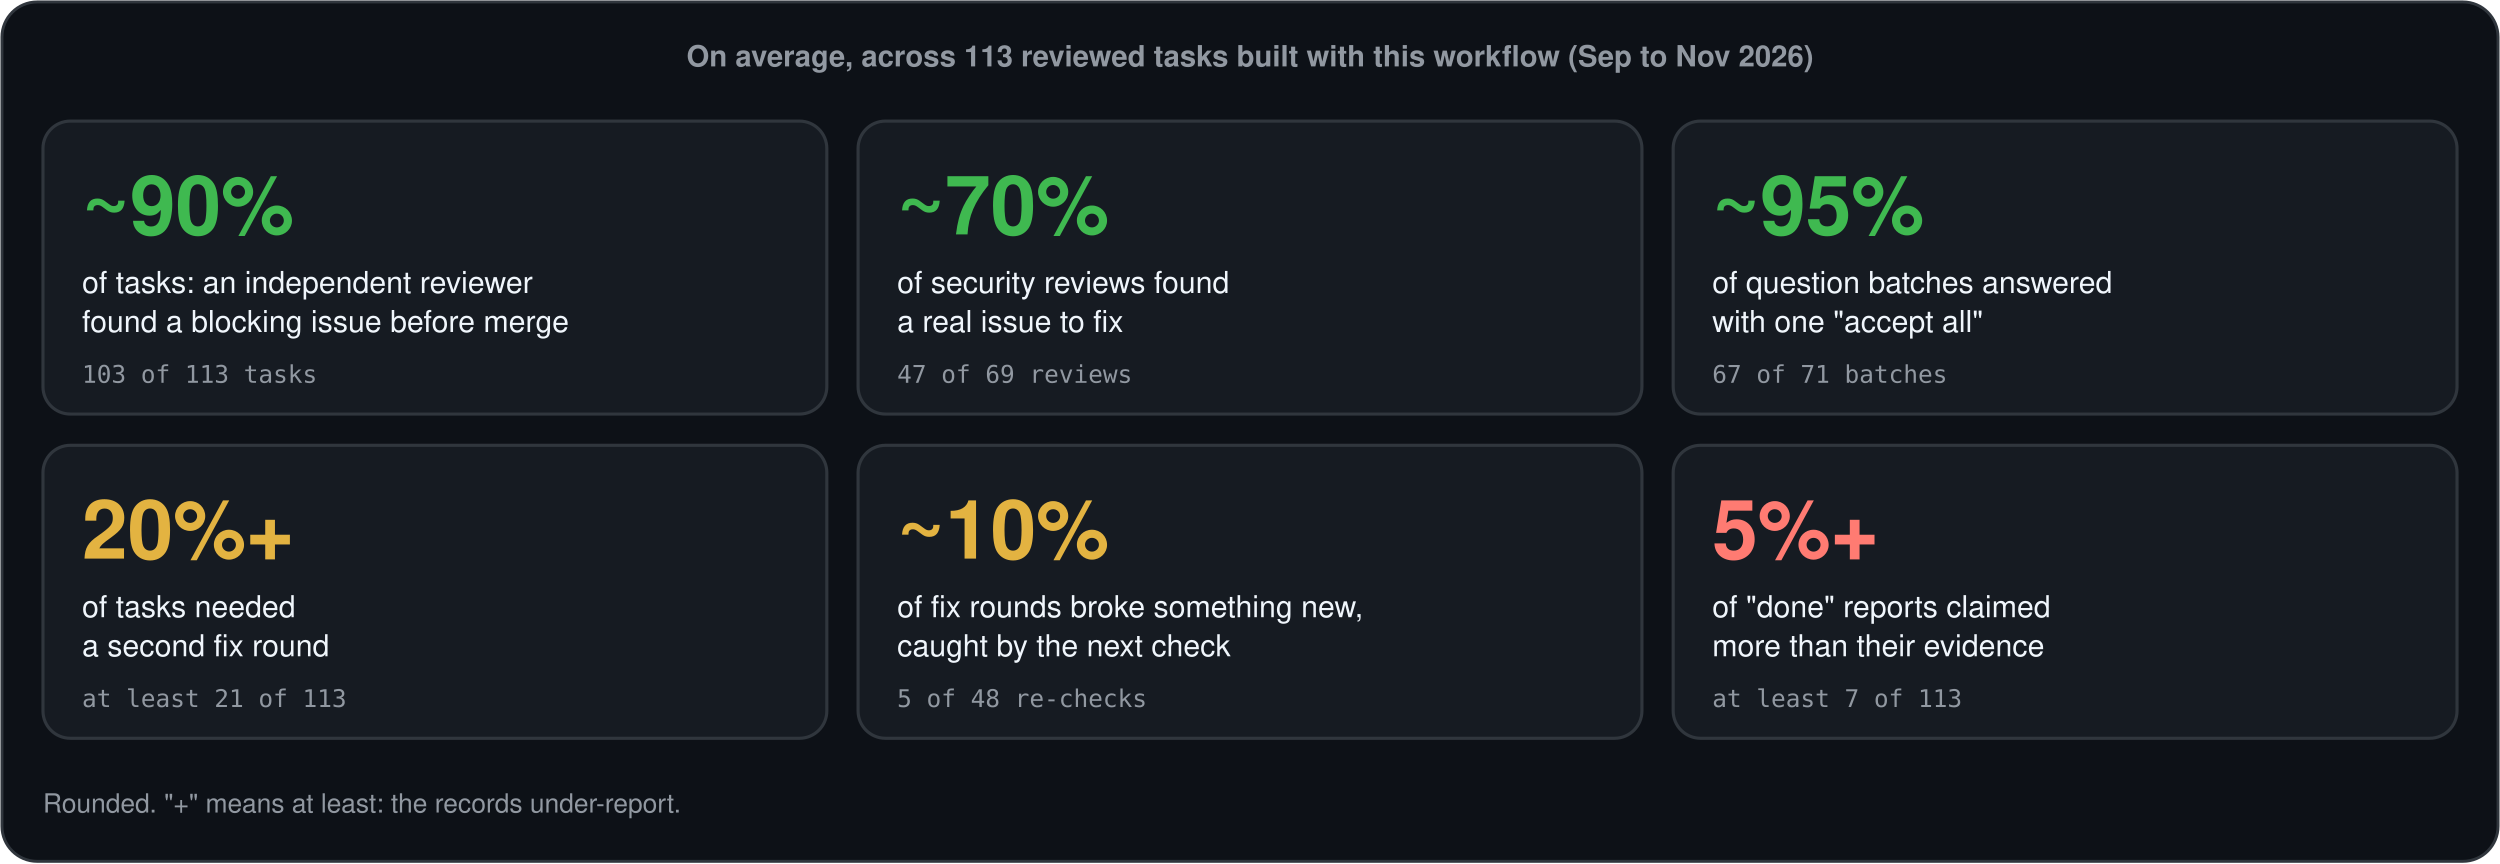
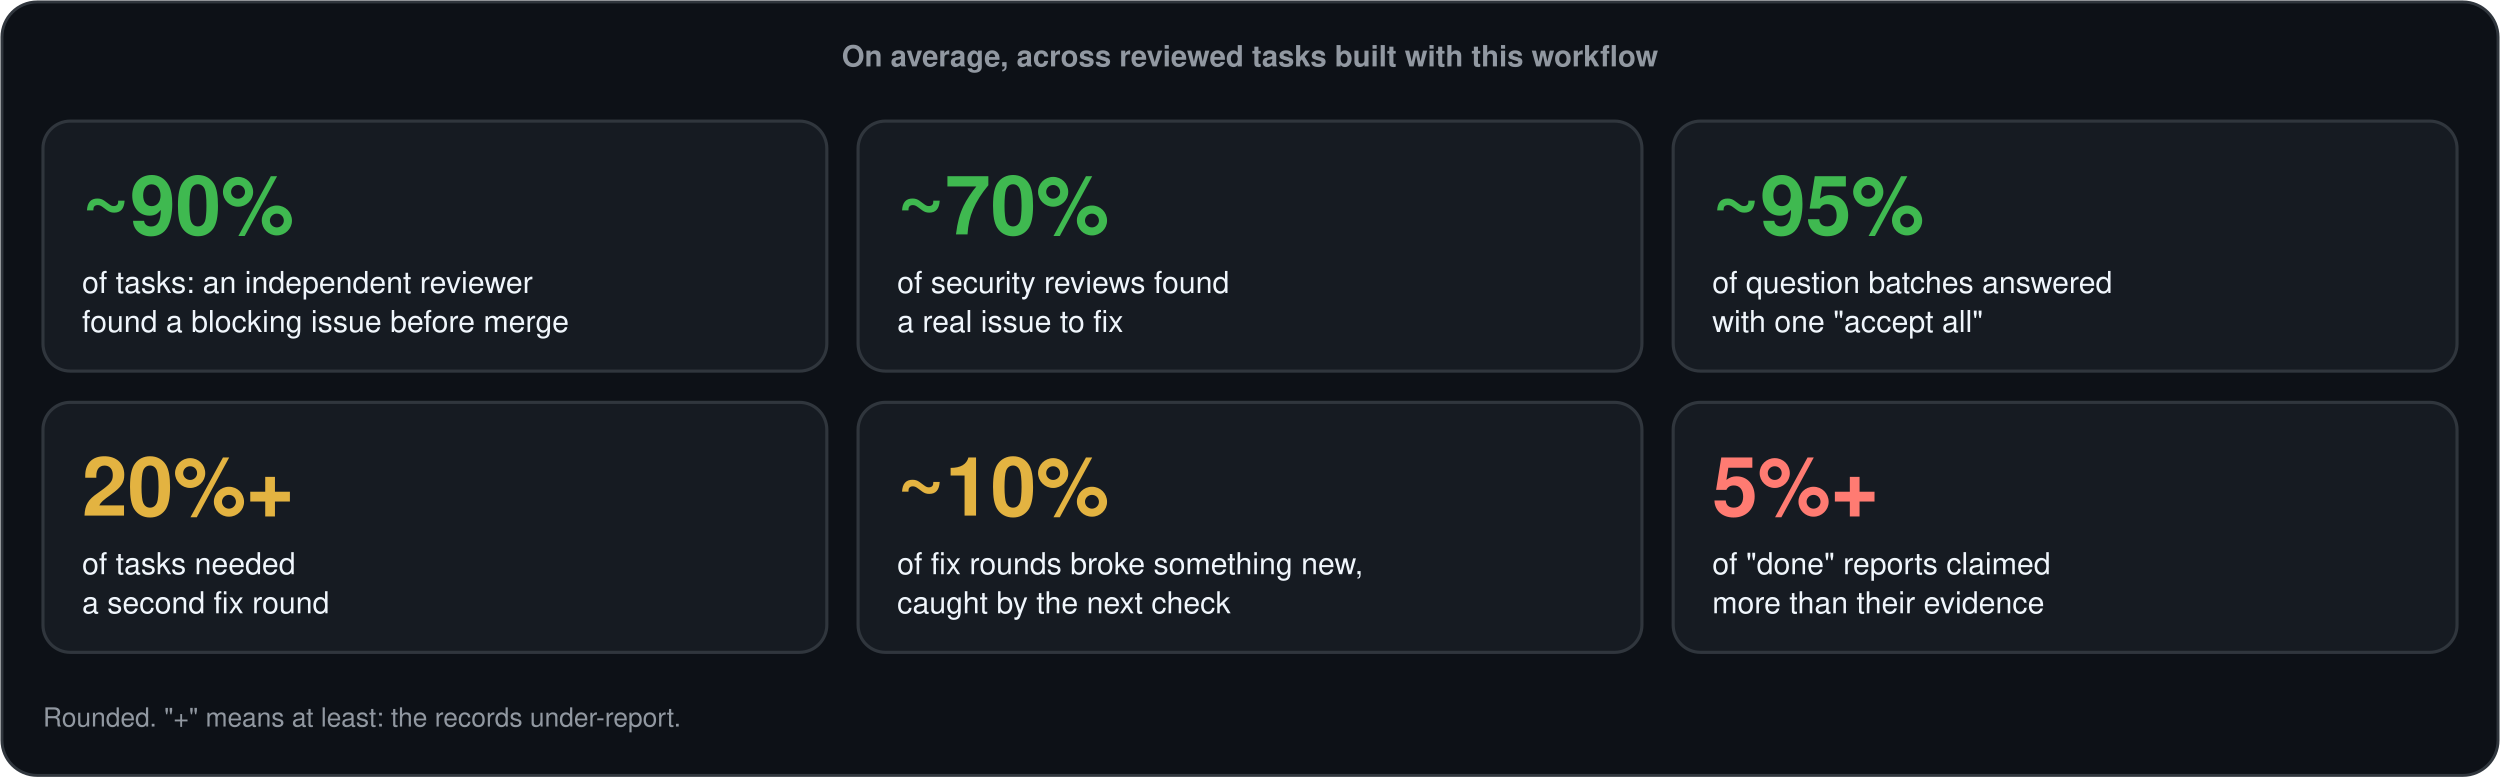
- <svg xmlns="http://www.w3.org/2000/svg" viewBox="0 0 1280 442" width="1280" height="442" role="img" aria-label="What the loop catches, on average across 113 reviewed tasks built with this workflow, September to November 2026: about 90% of tasks had a blocking issue found by an independent reviewer before merge; about 70% of security reviews found a real issue; about 95% of question batches were answered with one accept all; at least 20% of tasks needed a second fix round; about 10% of fix rounds broke something new that the next check caught; at least 5% of done reports claimed more than their evidence.">
-   <rect x="1" y="1" width="1278" height="440" rx="18" fill="#0d1117" stroke="#30363d" stroke-width="1.5" />
-   <text x="640" y="34" text-anchor="middle" font-family="-apple-system, BlinkMacSystemFont, 'Segoe UI', Helvetica, Arial, sans-serif" font-size="15" font-weight="600" fill="#9198a1">On average, across 113 reviewed tasks built with this workflow (Sep to Nov 2026)</text>
-   <rect x="22" y="62" width="401.333" height="150" rx="14" fill="#161b22" stroke="#30363d" stroke-width="1.6" />
+ <svg xmlns="http://www.w3.org/2000/svg" viewBox="0 0 1280 398" width="1280" height="398" role="img" aria-label="What the loop catches, on average across reviewed tasks built with this workflow: about 90% of tasks had a blocking issue found by an independent reviewer before merge; about 70% of security reviews found a real issue; about 95% of question batches were answered with one accept all; at least 20% of tasks needed a second fix round; about 10% of fix rounds broke something new that the next check caught; at least 5% of done reports claimed more than their evidence.">
+   <rect x="1" y="1" width="1278" height="396" rx="18" fill="#0d1117" stroke="#30363d" stroke-width="1.5" />
+   <text x="640" y="34" text-anchor="middle" font-family="-apple-system, BlinkMacSystemFont, 'Segoe UI', Helvetica, Arial, sans-serif" font-size="15" font-weight="600" fill="#9198a1">On average, across reviewed tasks built with this workflow</text>
+   <rect x="22" y="62" width="401.333" height="128" rx="14" fill="#161b22" stroke="#30363d" stroke-width="1.6" />
  <text x="42" y="120" font-family="-apple-system, BlinkMacSystemFont, 'Segoe UI', Helvetica, Arial, sans-serif" font-size="42" font-weight="700" fill="#3fb950">~90%</text>
  <text x="42" y="150" font-family="-apple-system, BlinkMacSystemFont, 'Segoe UI', Helvetica, Arial, sans-serif" font-size="15.5" fill="#f0f6fc">of tasks: an independent reviewer</text>
  <text x="42" y="170" font-family="-apple-system, BlinkMacSystemFont, 'Segoe UI', Helvetica, Arial, sans-serif" font-size="15.5" fill="#f0f6fc">found a blocking issue before merge</text>
-   <text x="42" y="196" font-family="ui-monospace, SFMono-Regular, Menlo, Consolas, monospace" font-size="12.5" fill="#9198a1">103 of 113 tasks</text>
-   <rect x="439.333" y="62" width="401.333" height="150" rx="14" fill="#161b22" stroke="#30363d" stroke-width="1.6" />
+   <rect x="439.333" y="62" width="401.333" height="128" rx="14" fill="#161b22" stroke="#30363d" stroke-width="1.6" />
  <text x="459.333" y="120" font-family="-apple-system, BlinkMacSystemFont, 'Segoe UI', Helvetica, Arial, sans-serif" font-size="42" font-weight="700" fill="#3fb950">~70%</text>
  <text x="459.333" y="150" font-family="-apple-system, BlinkMacSystemFont, 'Segoe UI', Helvetica, Arial, sans-serif" font-size="15.5" fill="#f0f6fc">of security reviews found</text>
  <text x="459.333" y="170" font-family="-apple-system, BlinkMacSystemFont, 'Segoe UI', Helvetica, Arial, sans-serif" font-size="15.5" fill="#f0f6fc">a real issue to fix</text>
-   <text x="459.333" y="196" font-family="ui-monospace, SFMono-Regular, Menlo, Consolas, monospace" font-size="12.5" fill="#9198a1">47 of 69 reviews</text>
-   <rect x="856.667" y="62" width="401.333" height="150" rx="14" fill="#161b22" stroke="#30363d" stroke-width="1.6" />
+   <rect x="856.667" y="62" width="401.333" height="128" rx="14" fill="#161b22" stroke="#30363d" stroke-width="1.6" />
  <text x="876.667" y="120" font-family="-apple-system, BlinkMacSystemFont, 'Segoe UI', Helvetica, Arial, sans-serif" font-size="42" font-weight="700" fill="#3fb950">~95%</text>
  <text x="876.667" y="150" font-family="-apple-system, BlinkMacSystemFont, 'Segoe UI', Helvetica, Arial, sans-serif" font-size="15.5" fill="#f0f6fc">of question batches answered</text>
  <text x="876.667" y="170" font-family="-apple-system, BlinkMacSystemFont, 'Segoe UI', Helvetica, Arial, sans-serif" font-size="15.5" fill="#f0f6fc">with one "accept all"</text>
-   <text x="876.667" y="196" font-family="ui-monospace, SFMono-Regular, Menlo, Consolas, monospace" font-size="12.5" fill="#9198a1">67 of 71 batches</text>
-   <rect x="22" y="228" width="401.333" height="150" rx="14" fill="#161b22" stroke="#30363d" stroke-width="1.6" />
-   <text x="42" y="286" font-family="-apple-system, BlinkMacSystemFont, 'Segoe UI', Helvetica, Arial, sans-serif" font-size="42" font-weight="700" fill="#e3b341">20%+</text>
-   <text x="42" y="316" font-family="-apple-system, BlinkMacSystemFont, 'Segoe UI', Helvetica, Arial, sans-serif" font-size="15.5" fill="#f0f6fc">of tasks needed</text>
-   <text x="42" y="336" font-family="-apple-system, BlinkMacSystemFont, 'Segoe UI', Helvetica, Arial, sans-serif" font-size="15.5" fill="#f0f6fc">a second fix round</text>
-   <text x="42" y="362" font-family="ui-monospace, SFMono-Regular, Menlo, Consolas, monospace" font-size="12.5" fill="#9198a1">at least 21 of 113</text>
-   <rect x="439.333" y="228" width="401.333" height="150" rx="14" fill="#161b22" stroke="#30363d" stroke-width="1.6" />
-   <text x="459.333" y="286" font-family="-apple-system, BlinkMacSystemFont, 'Segoe UI', Helvetica, Arial, sans-serif" font-size="42" font-weight="700" fill="#e3b341">~10%</text>
-   <text x="459.333" y="316" font-family="-apple-system, BlinkMacSystemFont, 'Segoe UI', Helvetica, Arial, sans-serif" font-size="15.5" fill="#f0f6fc">of fix rounds broke something new,</text>
-   <text x="459.333" y="336" font-family="-apple-system, BlinkMacSystemFont, 'Segoe UI', Helvetica, Arial, sans-serif" font-size="15.5" fill="#f0f6fc">caught by the next check</text>
-   <text x="459.333" y="362" font-family="ui-monospace, SFMono-Regular, Menlo, Consolas, monospace" font-size="12.5" fill="#9198a1">5 of 48 re-checks</text>
-   <rect x="856.667" y="228" width="401.333" height="150" rx="14" fill="#161b22" stroke="#30363d" stroke-width="1.6" />
-   <text x="876.667" y="286" font-family="-apple-system, BlinkMacSystemFont, 'Segoe UI', Helvetica, Arial, sans-serif" font-size="42" font-weight="700" fill="#ff7b72">5%+</text>
-   <text x="876.667" y="316" font-family="-apple-system, BlinkMacSystemFont, 'Segoe UI', Helvetica, Arial, sans-serif" font-size="15.5" fill="#f0f6fc">of "done" reports claimed</text>
-   <text x="876.667" y="336" font-family="-apple-system, BlinkMacSystemFont, 'Segoe UI', Helvetica, Arial, sans-serif" font-size="15.5" fill="#f0f6fc">more than their evidence</text>
-   <text x="876.667" y="362" font-family="ui-monospace, SFMono-Regular, Menlo, Consolas, monospace" font-size="12.5" fill="#9198a1">at least 7 of 113</text>
-   <text x="22" y="416" font-family="-apple-system, BlinkMacSystemFont, 'Segoe UI', Helvetica, Arial, sans-serif" font-size="13.5" fill="#9198a1">Rounded. "+" means at least: the records under-report.</text>
+   <rect x="22" y="206" width="401.333" height="128" rx="14" fill="#161b22" stroke="#30363d" stroke-width="1.6" />
+   <text x="42" y="264" font-family="-apple-system, BlinkMacSystemFont, 'Segoe UI', Helvetica, Arial, sans-serif" font-size="42" font-weight="700" fill="#e3b341">20%+</text>
+   <text x="42" y="294" font-family="-apple-system, BlinkMacSystemFont, 'Segoe UI', Helvetica, Arial, sans-serif" font-size="15.5" fill="#f0f6fc">of tasks needed</text>
+   <text x="42" y="314" font-family="-apple-system, BlinkMacSystemFont, 'Segoe UI', Helvetica, Arial, sans-serif" font-size="15.5" fill="#f0f6fc">a second fix round</text>
+   <rect x="439.333" y="206" width="401.333" height="128" rx="14" fill="#161b22" stroke="#30363d" stroke-width="1.6" />
+   <text x="459.333" y="264" font-family="-apple-system, BlinkMacSystemFont, 'Segoe UI', Helvetica, Arial, sans-serif" font-size="42" font-weight="700" fill="#e3b341">~10%</text>
+   <text x="459.333" y="294" font-family="-apple-system, BlinkMacSystemFont, 'Segoe UI', Helvetica, Arial, sans-serif" font-size="15.5" fill="#f0f6fc">of fix rounds broke something new,</text>
+   <text x="459.333" y="314" font-family="-apple-system, BlinkMacSystemFont, 'Segoe UI', Helvetica, Arial, sans-serif" font-size="15.5" fill="#f0f6fc">caught by the next check</text>
+   <rect x="856.667" y="206" width="401.333" height="128" rx="14" fill="#161b22" stroke="#30363d" stroke-width="1.6" />
+   <text x="876.667" y="264" font-family="-apple-system, BlinkMacSystemFont, 'Segoe UI', Helvetica, Arial, sans-serif" font-size="42" font-weight="700" fill="#ff7b72">5%+</text>
+   <text x="876.667" y="294" font-family="-apple-system, BlinkMacSystemFont, 'Segoe UI', Helvetica, Arial, sans-serif" font-size="15.5" fill="#f0f6fc">of "done" reports claimed</text>
+   <text x="876.667" y="314" font-family="-apple-system, BlinkMacSystemFont, 'Segoe UI', Helvetica, Arial, sans-serif" font-size="15.5" fill="#f0f6fc">more than their evidence</text>
+   <text x="22" y="372" font-family="-apple-system, BlinkMacSystemFont, 'Segoe UI', Helvetica, Arial, sans-serif" font-size="13.5" fill="#9198a1">Rounded. "+" means at least: the records under-report.</text>
</svg>
